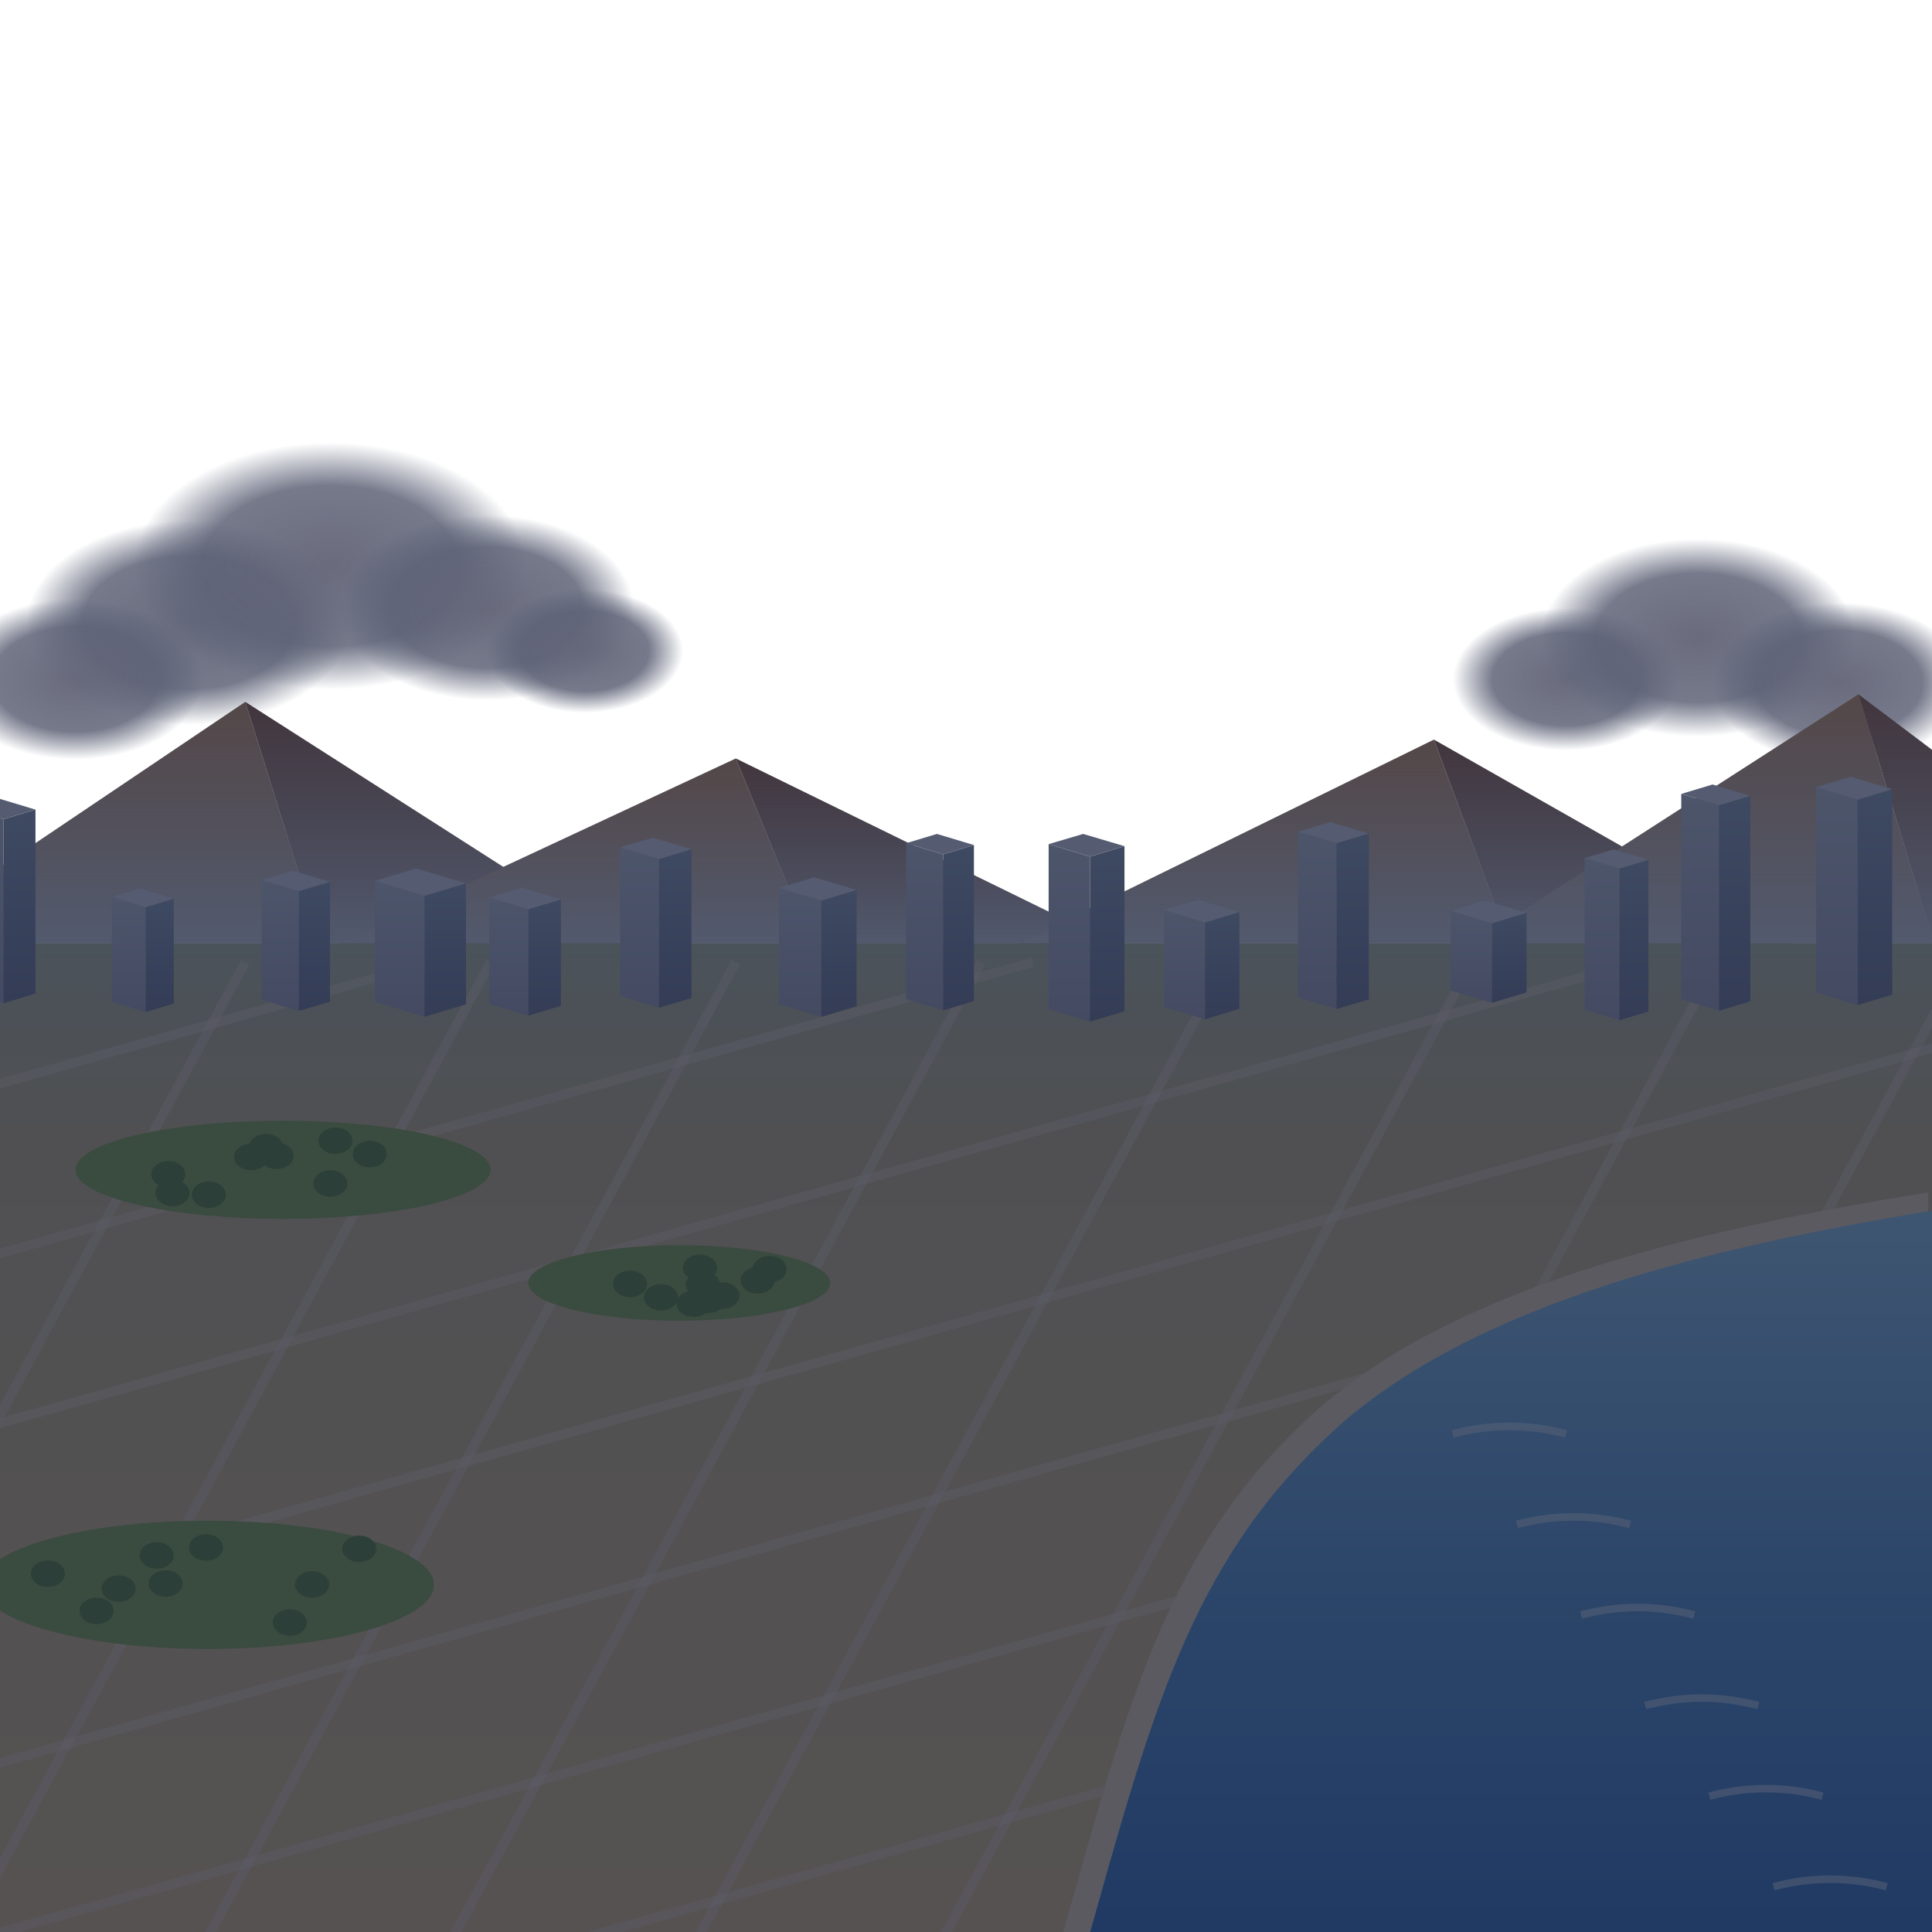
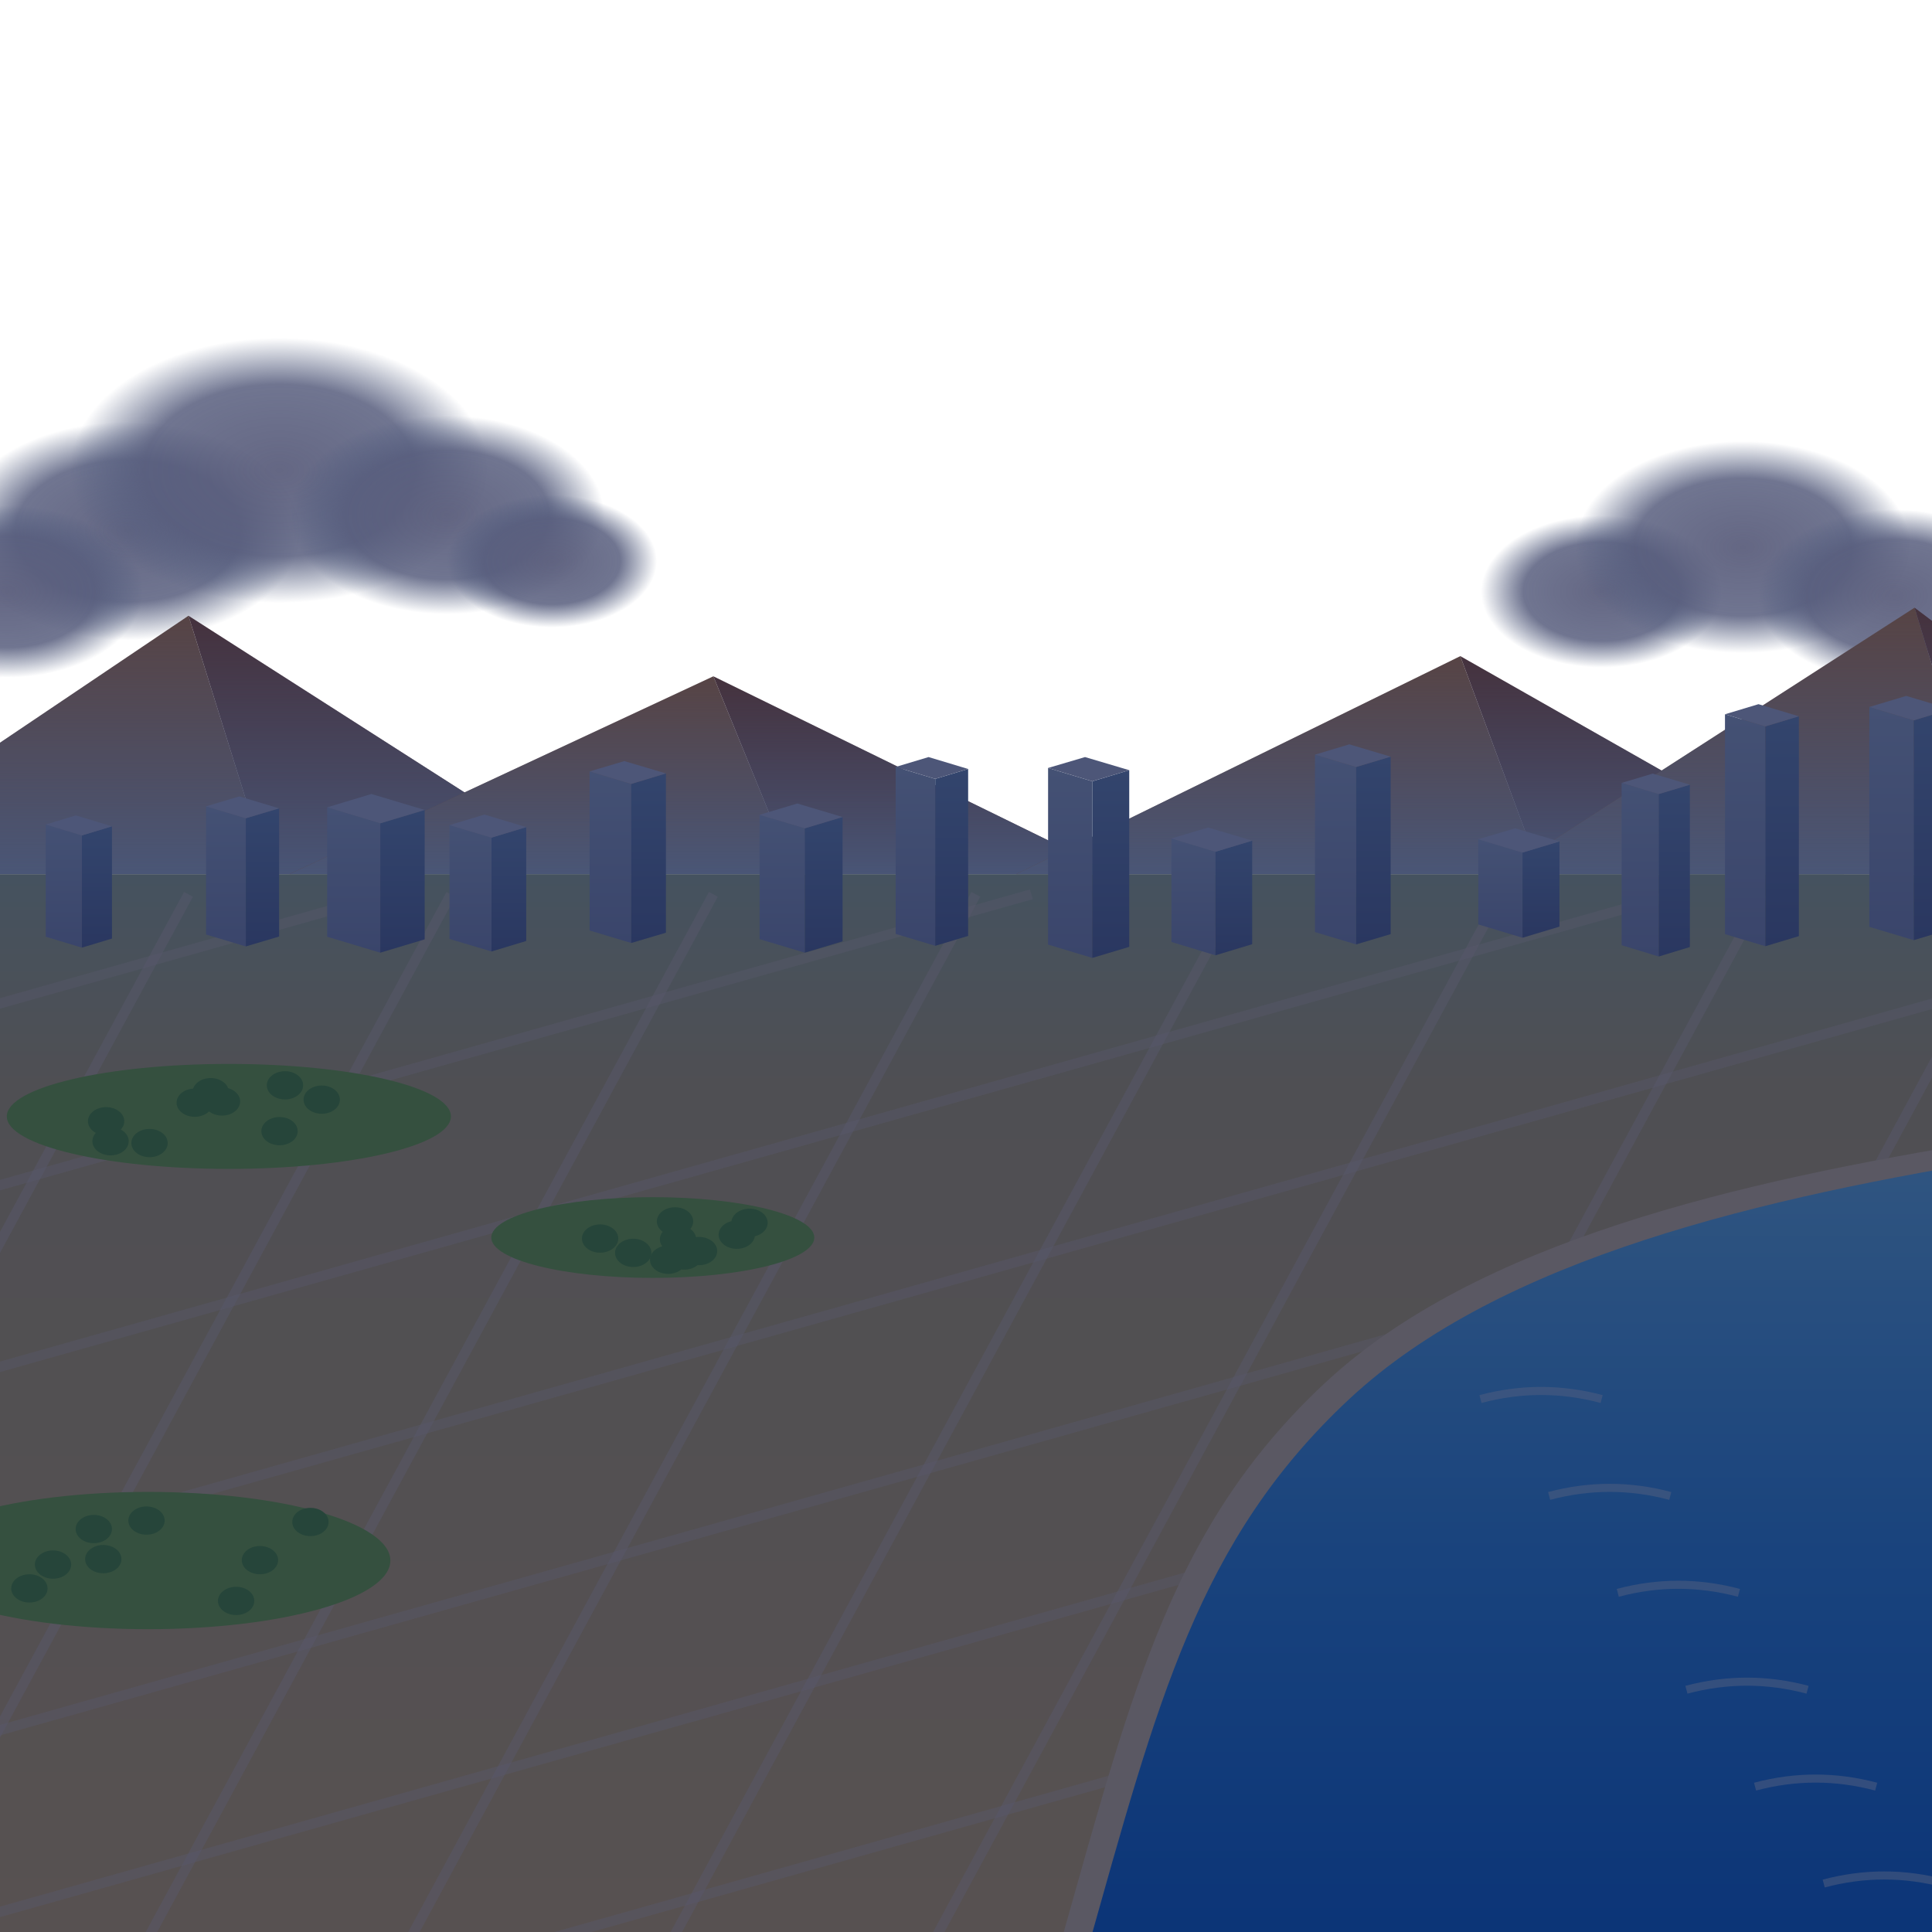
<svg xmlns="http://www.w3.org/2000/svg" width="1024" height="1024" viewBox="0 0 1024 1024">
  <defs>
    <radialGradient id="g1">
-       <stop offset="0" stop-color="#626477" stop-opacity="0.95" />
-       <stop offset="0.65" stop-color="#5e6276" stop-opacity="0.85" />
-       <stop offset="1" stop-color="#565e74" stop-opacity="0" />
+       <stop offset="0" stop-color="#5c5f7d" stop-opacity="0.95" />
+       <stop offset="0.65" stop-color="#575d7d" stop-opacity="0.85" />
+       <stop offset="1" stop-color="#4d5a7d" stop-opacity="0" />
    </radialGradient>
    <linearGradient id="g2" x1="0" y1="0" x2="0" y2="1">
-       <stop offset="0" stop-color="#4f586f" stop-opacity="0.05" />
-       <stop offset="1" stop-color="#525b70" stop-opacity="0.95" />
+       <stop offset="0" stop-color="#455479" stop-opacity="0.05" />
+       <stop offset="1" stop-color="#495779" stop-opacity="0.95" />
    </linearGradient>
    <linearGradient id="g3" x1="0" y1="0" x2="0" y2="1">
-       <stop offset="0" stop-color="#4a525a" stop-opacity="1" />
-       <stop offset="0.2" stop-color="#505052" stop-opacity="1" />
-       <stop offset="1" stop-color="#565252" stop-opacity="1" />
+       <stop offset="0" stop-color="#45525f" stop-opacity="1" />
+       <stop offset="0.2" stop-color="#4f4f53" stop-opacity="1" />
+       <stop offset="1" stop-color="#575151" stop-opacity="1" />
    </linearGradient>
    <linearGradient id="g4" x1="0" y1="0" x2="0" y2="1">
-       <stop offset="0" stop-color="#4d556b" stop-opacity="1" />
-       <stop offset="1" stop-color="#434a62" stop-opacity="1" />
+       <stop offset="0" stop-color="#445174" stop-opacity="1" />
+       <stop offset="1" stop-color="#3a456b" stop-opacity="1" />
    </linearGradient>
    <linearGradient id="g5" x1="0" y1="0" x2="0" y2="1">
-       <stop offset="0" stop-color="#3e4962" stop-opacity="1" />
-       <stop offset="1" stop-color="#343c56" stop-opacity="1" />
+       <stop offset="0" stop-color="#33456d" stop-opacity="1" />
+       <stop offset="1" stop-color="#2a3760" stop-opacity="1" />
    </linearGradient>
    <linearGradient id="g6" x1="0" y1="0" x2="0" y2="1">
-       <stop offset="0" stop-color="#4d556b" stop-opacity="1" />
-       <stop offset="1" stop-color="#434a62" stop-opacity="1" />
+       <stop offset="0" stop-color="#445174" stop-opacity="1" />
+       <stop offset="1" stop-color="#3a456b" stop-opacity="1" />
    </linearGradient>
    <linearGradient id="g7" x1="0" y1="0" x2="0" y2="1">
-       <stop offset="0" stop-color="#3e4962" stop-opacity="1" />
-       <stop offset="1" stop-color="#343c56" stop-opacity="1" />
+       <stop offset="0" stop-color="#33456d" stop-opacity="1" />
+       <stop offset="1" stop-color="#2a3760" stop-opacity="1" />
    </linearGradient>
    <linearGradient id="g8" x1="0" y1="0" x2="0" y2="1">
-       <stop offset="0" stop-color="#4d556b" stop-opacity="1" />
-       <stop offset="1" stop-color="#434a62" stop-opacity="1" />
+       <stop offset="0" stop-color="#445174" stop-opacity="1" />
+       <stop offset="1" stop-color="#3a456b" stop-opacity="1" />
    </linearGradient>
    <linearGradient id="g9" x1="0" y1="0" x2="0" y2="1">
-       <stop offset="0" stop-color="#3e4962" stop-opacity="1" />
-       <stop offset="1" stop-color="#343c56" stop-opacity="1" />
+       <stop offset="0" stop-color="#33456d" stop-opacity="1" />
+       <stop offset="1" stop-color="#2a3760" stop-opacity="1" />
    </linearGradient>
    <linearGradient id="g10" x1="0" y1="0" x2="0" y2="1">
-       <stop offset="0" stop-color="#4d556b" stop-opacity="1" />
-       <stop offset="1" stop-color="#434a62" stop-opacity="1" />
+       <stop offset="0" stop-color="#445174" stop-opacity="1" />
+       <stop offset="1" stop-color="#3a456b" stop-opacity="1" />
    </linearGradient>
    <linearGradient id="g11" x1="0" y1="0" x2="0" y2="1">
-       <stop offset="0" stop-color="#3e4962" stop-opacity="1" />
-       <stop offset="1" stop-color="#343c56" stop-opacity="1" />
+       <stop offset="0" stop-color="#33456d" stop-opacity="1" />
+       <stop offset="1" stop-color="#2a3760" stop-opacity="1" />
    </linearGradient>
    <linearGradient id="g12" x1="0" y1="0" x2="0" y2="1">
-       <stop offset="0" stop-color="#4d556b" stop-opacity="1" />
-       <stop offset="1" stop-color="#434a62" stop-opacity="1" />
+       <stop offset="0" stop-color="#445174" stop-opacity="1" />
+       <stop offset="1" stop-color="#3a456b" stop-opacity="1" />
    </linearGradient>
    <linearGradient id="g13" x1="0" y1="0" x2="0" y2="1">
-       <stop offset="0" stop-color="#3e4962" stop-opacity="1" />
-       <stop offset="1" stop-color="#343c56" stop-opacity="1" />
+       <stop offset="0" stop-color="#33456d" stop-opacity="1" />
+       <stop offset="1" stop-color="#2a3760" stop-opacity="1" />
    </linearGradient>
    <linearGradient id="g14" x1="0" y1="0" x2="0" y2="1">
-       <stop offset="0" stop-color="#4d556b" stop-opacity="1" />
-       <stop offset="1" stop-color="#434a62" stop-opacity="1" />
+       <stop offset="0" stop-color="#445174" stop-opacity="1" />
+       <stop offset="1" stop-color="#3a456b" stop-opacity="1" />
    </linearGradient>
    <linearGradient id="g15" x1="0" y1="0" x2="0" y2="1">
-       <stop offset="0" stop-color="#3e4962" stop-opacity="1" />
-       <stop offset="1" stop-color="#343c56" stop-opacity="1" />
+       <stop offset="0" stop-color="#33456d" stop-opacity="1" />
+       <stop offset="1" stop-color="#2a3760" stop-opacity="1" />
    </linearGradient>
    <linearGradient id="g16" x1="0" y1="0" x2="0" y2="1">
-       <stop offset="0" stop-color="#4d556b" stop-opacity="1" />
-       <stop offset="1" stop-color="#434a62" stop-opacity="1" />
+       <stop offset="0" stop-color="#445174" stop-opacity="1" />
+       <stop offset="1" stop-color="#3a456b" stop-opacity="1" />
    </linearGradient>
    <linearGradient id="g17" x1="0" y1="0" x2="0" y2="1">
-       <stop offset="0" stop-color="#3e4962" stop-opacity="1" />
-       <stop offset="1" stop-color="#343c56" stop-opacity="1" />
+       <stop offset="0" stop-color="#33456d" stop-opacity="1" />
+       <stop offset="1" stop-color="#2a3760" stop-opacity="1" />
    </linearGradient>
    <linearGradient id="g18" x1="0" y1="0" x2="0" y2="1">
-       <stop offset="0" stop-color="#4d556b" stop-opacity="1" />
-       <stop offset="1" stop-color="#434a62" stop-opacity="1" />
+       <stop offset="0" stop-color="#445174" stop-opacity="1" />
+       <stop offset="1" stop-color="#3a456b" stop-opacity="1" />
    </linearGradient>
    <linearGradient id="g19" x1="0" y1="0" x2="0" y2="1">
-       <stop offset="0" stop-color="#3e4962" stop-opacity="1" />
-       <stop offset="1" stop-color="#343c56" stop-opacity="1" />
+       <stop offset="0" stop-color="#33456d" stop-opacity="1" />
+       <stop offset="1" stop-color="#2a3760" stop-opacity="1" />
    </linearGradient>
    <linearGradient id="g20" x1="0" y1="0" x2="0" y2="1">
-       <stop offset="0" stop-color="#4d556b" stop-opacity="1" />
-       <stop offset="1" stop-color="#434a62" stop-opacity="1" />
+       <stop offset="0" stop-color="#445174" stop-opacity="1" />
+       <stop offset="1" stop-color="#3a456b" stop-opacity="1" />
    </linearGradient>
    <linearGradient id="g21" x1="0" y1="0" x2="0" y2="1">
-       <stop offset="0" stop-color="#3e4962" stop-opacity="1" />
-       <stop offset="1" stop-color="#343c56" stop-opacity="1" />
+       <stop offset="0" stop-color="#33456d" stop-opacity="1" />
+       <stop offset="1" stop-color="#2a3760" stop-opacity="1" />
    </linearGradient>
    <linearGradient id="g22" x1="0" y1="0" x2="0" y2="1">
-       <stop offset="0" stop-color="#4d556b" stop-opacity="1" />
-       <stop offset="1" stop-color="#434a62" stop-opacity="1" />
+       <stop offset="0" stop-color="#445174" stop-opacity="1" />
+       <stop offset="1" stop-color="#3a456b" stop-opacity="1" />
    </linearGradient>
    <linearGradient id="g23" x1="0" y1="0" x2="0" y2="1">
-       <stop offset="0" stop-color="#3e4962" stop-opacity="1" />
-       <stop offset="1" stop-color="#343c56" stop-opacity="1" />
+       <stop offset="0" stop-color="#33456d" stop-opacity="1" />
+       <stop offset="1" stop-color="#2a3760" stop-opacity="1" />
    </linearGradient>
    <linearGradient id="g24" x1="0" y1="0" x2="0" y2="1">
-       <stop offset="0" stop-color="#4d556b" stop-opacity="1" />
-       <stop offset="1" stop-color="#434a62" stop-opacity="1" />
+       <stop offset="0" stop-color="#445174" stop-opacity="1" />
+       <stop offset="1" stop-color="#3a456b" stop-opacity="1" />
    </linearGradient>
    <linearGradient id="g25" x1="0" y1="0" x2="0" y2="1">
-       <stop offset="0" stop-color="#3e4962" stop-opacity="1" />
-       <stop offset="1" stop-color="#343c56" stop-opacity="1" />
+       <stop offset="0" stop-color="#33456d" stop-opacity="1" />
+       <stop offset="1" stop-color="#2a3760" stop-opacity="1" />
    </linearGradient>
    <linearGradient id="g26" x1="0" y1="0" x2="0" y2="1">
-       <stop offset="0" stop-color="#4d556b" stop-opacity="1" />
-       <stop offset="1" stop-color="#434a62" stop-opacity="1" />
+       <stop offset="0" stop-color="#445174" stop-opacity="1" />
+       <stop offset="1" stop-color="#3a456b" stop-opacity="1" />
    </linearGradient>
    <linearGradient id="g27" x1="0" y1="0" x2="0" y2="1">
-       <stop offset="0" stop-color="#3e4962" stop-opacity="1" />
-       <stop offset="1" stop-color="#343c56" stop-opacity="1" />
+       <stop offset="0" stop-color="#33456d" stop-opacity="1" />
+       <stop offset="1" stop-color="#2a3760" stop-opacity="1" />
    </linearGradient>
    <linearGradient id="g28" x1="0" y1="0" x2="0" y2="1">
-       <stop offset="0" stop-color="#4d556b" stop-opacity="1" />
-       <stop offset="1" stop-color="#434a62" stop-opacity="1" />
+       <stop offset="0" stop-color="#445174" stop-opacity="1" />
+       <stop offset="1" stop-color="#3a456b" stop-opacity="1" />
    </linearGradient>
    <linearGradient id="g29" x1="0" y1="0" x2="0" y2="1">
-       <stop offset="0" stop-color="#3e4962" stop-opacity="1" />
-       <stop offset="1" stop-color="#343c56" stop-opacity="1" />
+       <stop offset="0" stop-color="#33456d" stop-opacity="1" />
+       <stop offset="1" stop-color="#2a3760" stop-opacity="1" />
    </linearGradient>
    <linearGradient id="g30" x1="0" y1="0" x2="0" y2="1">
-       <stop offset="0" stop-color="#4d556b" stop-opacity="1" />
-       <stop offset="1" stop-color="#434a62" stop-opacity="1" />
+       <stop offset="0" stop-color="#445174" stop-opacity="1" />
+       <stop offset="1" stop-color="#3a456b" stop-opacity="1" />
    </linearGradient>
    <linearGradient id="g31" x1="0" y1="0" x2="0" y2="1">
-       <stop offset="0" stop-color="#3e4962" stop-opacity="1" />
-       <stop offset="1" stop-color="#343c56" stop-opacity="1" />
+       <stop offset="0" stop-color="#33456d" stop-opacity="1" />
+       <stop offset="1" stop-color="#2a3760" stop-opacity="1" />
    </linearGradient>
    <linearGradient id="g32" x1="0" y1="0" x2="0" y2="1">
-       <stop offset="0" stop-color="#4d556b" stop-opacity="1" />
-       <stop offset="1" stop-color="#434a62" stop-opacity="1" />
+       <stop offset="0" stop-color="#445174" stop-opacity="1" />
+       <stop offset="1" stop-color="#3a456b" stop-opacity="1" />
    </linearGradient>
    <linearGradient id="g33" x1="0" y1="0" x2="0" y2="1">
-       <stop offset="0" stop-color="#3e4962" stop-opacity="1" />
-       <stop offset="1" stop-color="#343c56" stop-opacity="1" />
+       <stop offset="0" stop-color="#33456d" stop-opacity="1" />
+       <stop offset="1" stop-color="#2a3760" stop-opacity="1" />
    </linearGradient>
    <linearGradient id="g34" x1="0" y1="0" x2="0" y2="1">
-       <stop offset="0" stop-color="#3f5671" stop-opacity="1" />
-       <stop offset="0.5" stop-color="#2c466a" stop-opacity="1" />
-       <stop offset="1" stop-color="#1f3963" stop-opacity="1" />
+       <stop offset="0" stop-color="#305580" stop-opacity="1" />
+       <stop offset="0.5" stop-color="#19437d" stop-opacity="1" />
+       <stop offset="1" stop-color="#0b3477" stop-opacity="1" />
    </linearGradient>
  </defs>
-   <ellipse cx="100.0" cy="330.0" rx="85.8" ry="54.1" fill="url(#g1)" />
-   <ellipse cx="175.0" cy="300.0" rx="104.0" ry="65.6" fill="url(#g1)" />
-   <ellipse cx="258.0" cy="322.0" rx="78.0" ry="49.2" fill="url(#g1)" />
-   <ellipse cx="40.0" cy="360.0" rx="67.6" ry="42.6" fill="url(#g1)" />
-   <ellipse cx="310.0" cy="345.0" rx="52.0" ry="32.8" fill="url(#g1)" />
-   <ellipse cx="830.0" cy="360.0" rx="59.8" ry="37.7" fill="url(#g1)" />
-   <ellipse cx="900.0" cy="338.0" rx="83.2" ry="52.5" fill="url(#g1)" />
-   <ellipse cx="975.0" cy="362.0" rx="67.6" ry="42.6" fill="url(#g1)" />
-   <polygon points="-60.0,500.0 130.0,372.0 170.0,500.0" fill="#544746" />
-   <polygon points="130.0,372.0 330.0,500.0 170.0,500.0" fill="#41343a" />
-   <polygon points="-60.0,500.0 130.0,372.0 330.0,500.0" fill="url(#g2)" />
-   <polygon points="180.0,500.0 390.0,402.0 430.0,500.0" fill="#544746" />
-   <polygon points="390.0,402.0 590.0,500.0 430.0,500.0" fill="#41343a" />
-   <polygon points="180.0,500.0 390.0,402.0 590.0,500.0" fill="url(#g2)" />
-   <polygon points="540.0,500.0 760.0,392.0 800.0,500.0" fill="#544746" />
-   <polygon points="760.0,392.0 950.0,500.0 800.0,500.0" fill="#41343a" />
-   <polygon points="540.0,500.0 760.0,392.0 950.0,500.0" fill="url(#g2)" />
-   <polygon points="780.0,500.0 985.0,368.0 1025.0,500.0" fill="#544746" />
-   <polygon points="985.0,368.0 1160.0,500.0 1025.0,500.0" fill="#41343a" />
-   <polygon points="780.0,500.0 985.0,368.0 1160.0,500.0" fill="url(#g2)" />
-   <polygon points="0.0,500.0 1024.0,500.0 1024.0,1024.0 0.0,1024.0" fill="url(#g3)" />
-   <path d="M-520,510 L-820,1064" fill="none" stroke="#5c5c68" stroke-width="5" opacity="0.45" />
-   <path d="M-390,510 L-690,1064" fill="none" stroke="#5c5c68" stroke-width="5" opacity="0.45" />
-   <path d="M-260,510 L-560,1064" fill="none" stroke="#5c5c68" stroke-width="5" opacity="0.45" />
-   <path d="M-130,510 L-430,1064" fill="none" stroke="#5c5c68" stroke-width="5" opacity="0.45" />
-   <path d="M0,510 L-300,1064" fill="none" stroke="#5c5c68" stroke-width="5" opacity="0.45" />
-   <path d="M130,510 L-170,1064" fill="none" stroke="#5c5c68" stroke-width="5" opacity="0.45" />
-   <path d="M260,510 L-40,1064" fill="none" stroke="#5c5c68" stroke-width="5" opacity="0.45" />
-   <path d="M390,510 L90,1064" fill="none" stroke="#5c5c68" stroke-width="5" opacity="0.45" />
-   <path d="M520,510 L220,1064" fill="none" stroke="#5c5c68" stroke-width="5" opacity="0.45" />
-   <path d="M650,510 L350,1064" fill="none" stroke="#5c5c68" stroke-width="5" opacity="0.45" />
-   <path d="M780,510 L480,1064" fill="none" stroke="#5c5c68" stroke-width="5" opacity="0.45" />
-   <path d="M910,510 L610,1064" fill="none" stroke="#5c5c68" stroke-width="5" opacity="0.45" />
-   <path d="M1040,510 L740,1064" fill="none" stroke="#5c5c68" stroke-width="5" opacity="0.45" />
-   <path d="M1170,510 L870,1064" fill="none" stroke="#5c5c68" stroke-width="5" opacity="0.45" />
-   <path d="M-20,580 L228.3,510.0" fill="none" stroke="#5c5c68" stroke-width="5" opacity="0.4" />
-   <path d="M-20,670 L547.5,510.0" fill="none" stroke="#5c5c68" stroke-width="5" opacity="0.4" />
-   <path d="M-20,760 L866.7,510.0" fill="none" stroke="#5c5c68" stroke-width="5" opacity="0.4" />
-   <path d="M-20,850 L1044.0,550.0" fill="none" stroke="#5c5c68" stroke-width="5" opacity="0.4" />
-   <path d="M-20,940 L1044.0,640.0" fill="none" stroke="#5c5c68" stroke-width="5" opacity="0.4" />
-   <path d="M-20,1030 L1044.0,730.0" fill="none" stroke="#5c5c68" stroke-width="5" opacity="0.4" />
-   <path d="M-20,1120 L1044.0,820.0" fill="none" stroke="#5c5c68" stroke-width="5" opacity="0.4" />
-   <path d="M-20,1210 L1044.0,910.0" fill="none" stroke="#5c5c68" stroke-width="5" opacity="0.4" />
-   <path d="M-20,1300 L1044.0,1000.0" fill="none" stroke="#5c5c68" stroke-width="5" opacity="0.4" />
-   <ellipse cx="150.0" cy="620.0" rx="110.0" ry="26.0" fill="#3a4b40" />
-   <ellipse cx="146.6" cy="612.6" rx="9.0" ry="7.0" fill="#2c3f38" />
-   <ellipse cx="141.0" cy="608.0" rx="9.0" ry="7.0" fill="#2c3f38" />
-   <ellipse cx="91.4" cy="632.3" rx="9.0" ry="7.0" fill="#2c3f38" />
-   <ellipse cx="89.2" cy="622.4" rx="9.0" ry="7.0" fill="#2c3f38" />
-   <ellipse cx="133.1" cy="613.2" rx="9.0" ry="7.0" fill="#2c3f38" />
-   <ellipse cx="110.7" cy="633.2" rx="9.0" ry="7.0" fill="#2c3f38" />
-   <ellipse cx="177.8" cy="604.6" rx="9.0" ry="7.0" fill="#2c3f38" />
-   <ellipse cx="196.0" cy="611.7" rx="9.0" ry="7.0" fill="#2c3f38" />
-   <ellipse cx="175.1" cy="627.3" rx="9.0" ry="7.0" fill="#2c3f38" />
-   <ellipse cx="110.0" cy="840.0" rx="120.0" ry="34.0" fill="#3a4b40" />
-   <ellipse cx="190.4" cy="820.9" rx="9.0" ry="7.0" fill="#2c3f38" />
-   <ellipse cx="51.2" cy="853.8" rx="9.0" ry="7.0" fill="#2c3f38" />
-   <ellipse cx="62.9" cy="842.0" rx="9.0" ry="7.0" fill="#2c3f38" />
-   <ellipse cx="87.8" cy="839.3" rx="9.0" ry="7.0" fill="#2c3f38" />
-   <ellipse cx="109.2" cy="820.2" rx="9.0" ry="7.0" fill="#2c3f38" />
-   <ellipse cx="153.6" cy="860.0" rx="9.0" ry="7.0" fill="#2c3f38" />
-   <ellipse cx="83.1" cy="824.4" rx="9.0" ry="7.0" fill="#2c3f38" />
-   <ellipse cx="25.4" cy="834.1" rx="9.0" ry="7.0" fill="#2c3f38" />
-   <ellipse cx="165.4" cy="839.8" rx="9.0" ry="7.0" fill="#2c3f38" />
-   <ellipse cx="360.0" cy="680.0" rx="80.0" ry="20.0" fill="#3a4b40" />
-   <ellipse cx="333.9" cy="680.5" rx="9.0" ry="7.0" fill="#2c3f38" />
-   <ellipse cx="382.9" cy="686.7" rx="9.0" ry="7.0" fill="#2c3f38" />
-   <ellipse cx="407.9" cy="672.7" rx="9.0" ry="7.0" fill="#2c3f38" />
-   <ellipse cx="367.6" cy="691.0" rx="9.0" ry="7.0" fill="#2c3f38" />
-   <ellipse cx="372.5" cy="680.9" rx="9.0" ry="7.0" fill="#2c3f38" />
-   <ellipse cx="350.3" cy="687.6" rx="9.0" ry="7.0" fill="#2c3f38" />
-   <ellipse cx="401.6" cy="678.6" rx="9.0" ry="7.0" fill="#2c3f38" />
-   <ellipse cx="371.0" cy="672.0" rx="9.0" ry="7.0" fill="#2c3f38" />
-   <ellipse cx="375.6" cy="688.9" rx="9.0" ry="7.0" fill="#2c3f38" />
-   <polygon points="-18.5,525.5 1.9,531.7 1.9,434.2 -18.5,428.1" fill="url(#g4)" />
-   <polygon points="1.9,531.7 18.8,526.6 18.8,429.1 1.9,434.2" fill="url(#g5)" />
-   <polygon points="1.9,434.2 18.8,429.1 -1.5,423.0 -18.5,428.1" fill="#555b70" />
-   <polygon points="59.3,531.0 77.2,536.4 77.2,480.8 59.3,475.4" fill="url(#g6)" />
-   <polygon points="77.2,536.4 92.1,531.9 92.1,476.3 77.2,480.8" fill="url(#g7)" />
-   <polygon points="77.2,480.8 92.1,476.3 74.2,470.9 59.3,475.4" fill="#555b70" />
-   <polygon points="138.7,529.9 158.4,535.8 158.4,472.3 138.7,466.4" fill="url(#g8)" />
-   <polygon points="158.4,535.8 174.9,530.9 174.9,467.4 158.4,472.3" fill="url(#g9)" />
-   <polygon points="158.4,472.3 174.9,467.4 155.2,461.5 138.7,466.4" fill="#555b70" />
-   <polygon points="198.7,531.0 225.0,538.9 225.0,474.8 198.7,466.9" fill="url(#g10)" />
-   <polygon points="225.0,538.9 247.0,532.3 247.0,468.2 225.0,474.8" fill="url(#g11)" />
-   <polygon points="225.0,474.8 247.0,468.2 220.6,460.3 198.7,466.9" fill="#555b70" />
-   <polygon points="259.3,532.1 280.1,538.3 280.1,481.9 259.3,475.7" fill="url(#g12)" />
-   <polygon points="280.1,538.3 297.3,533.1 297.3,476.7 280.1,481.9" fill="url(#g13)" />
-   <polygon points="280.1,481.9 297.3,476.7 276.6,470.5 259.3,475.7" fill="#555b70" />
-   <polygon points="328.7,527.9 349.3,534.1 349.3,455.3 328.7,449.1" fill="url(#g14)" />
-   <polygon points="349.3,534.1 366.5,529.0 366.5,450.1 349.3,455.3" fill="url(#g15)" />
-   <polygon points="349.3,455.3 366.5,450.1 345.9,444.0 328.7,449.1" fill="#555b70" />
-   <polygon points="412.9,532.2 435.3,538.9 435.3,477.3 412.9,470.6" fill="url(#g16)" />
-   <polygon points="435.3,538.9 454.0,533.3 454.0,471.7 435.3,477.3" fill="url(#g17)" />
-   <polygon points="435.3,477.3 454.0,471.7 431.6,465.0 412.9,470.6" fill="#555b70" />
-   <polygon points="480.3,529.6 499.9,535.5 499.9,452.8 480.3,446.9" fill="url(#g18)" />
-   <polygon points="499.9,535.5 516.2,530.6 516.2,447.9 499.9,452.8" fill="url(#g19)" />
-   <polygon points="499.9,452.8 516.2,447.9 496.6,442.0 480.3,446.9" fill="#555b70" />
-   <polygon points="555.8,534.9 577.7,541.5 577.7,454.0 555.8,447.4" fill="url(#g20)" />
-   <polygon points="577.7,541.5 596.0,536.0 596.0,448.5 577.7,454.0" fill="url(#g21)" />
-   <polygon points="577.7,454.0 596.0,448.5 574.1,442.0 555.8,447.4" fill="#555b70" />
-   <polygon points="616.9,533.6 638.7,540.2 638.7,488.9 616.9,482.3" fill="url(#g22)" />
-   <polygon points="638.7,540.2 656.9,534.7 656.9,483.4 638.7,488.9" fill="url(#g23)" />
-   <polygon points="638.7,488.9 656.9,483.4 635.1,476.9 616.9,482.3" fill="#555b70" />
-   <polygon points="688.0,528.7 708.4,534.8 708.4,446.9 688.0,440.8" fill="url(#g24)" />
-   <polygon points="708.4,534.8 725.5,529.7 725.5,441.8 708.4,446.9" fill="url(#g25)" />
-   <polygon points="708.4,446.9 725.5,441.8 705.0,435.7 688.0,440.8" fill="#555b70" />
-   <polygon points="768.9,524.9 790.8,531.5 790.8,489.3 768.9,482.7" fill="url(#g26)" />
-   <polygon points="790.8,531.5 809.1,526.0 809.1,483.8 790.8,489.3" fill="url(#g27)" />
-   <polygon points="790.8,489.3 809.1,483.8 787.2,477.3 768.9,482.7" fill="#555b70" />
-   <polygon points="839.9,535.2 858.3,540.8 858.3,460.3 839.9,454.8" fill="url(#g28)" />
-   <polygon points="858.3,540.8 873.7,536.1 873.7,455.7 858.3,460.3" fill="url(#g29)" />
-   <polygon points="858.3,460.3 873.7,455.7 855.3,450.2 839.9,454.8" fill="#555b70" />
-   <polygon points="891.1,529.7 911.1,535.7 911.1,426.8 891.1,420.8" fill="url(#g30)" />
-   <polygon points="911.1,535.7 927.7,530.7 927.7,421.8 911.1,426.8" fill="url(#g31)" />
-   <polygon points="911.1,426.8 927.7,421.8 907.7,415.8 891.1,420.8" fill="#555b70" />
-   <polygon points="962.6,526.1 984.6,532.7 984.6,423.8 962.6,417.2" fill="url(#g32)" />
-   <polygon points="984.6,532.7 1002.9,527.2 1002.9,418.3 984.6,423.8" fill="url(#g33)" />
-   <polygon points="984.6,423.8 1002.9,418.3 980.9,411.7 962.6,417.2" fill="#555b70" />
-   <path d="M1034,640 C910,660 780,690 705,760 C630,830 610,910 575,1034 L1034,1034 Z" fill="#5b5a61" transform="translate(-12,-8)" />
-   <path d="M1034,640 C910,660 780,690 705,760 C630,830 610,910 575,1034 L1034,1034 Z" fill="url(#g34)" />
-   <path d="M770,760 q30,-8 60,0" fill="none" stroke="#586176" stroke-width="4" opacity="0.55" />
-   <path d="M804,808 q30,-8 60,0" fill="none" stroke="#586176" stroke-width="4" opacity="0.55" />
-   <path d="M838,856 q30,-8 60,0" fill="none" stroke="#586176" stroke-width="4" opacity="0.55" />
-   <path d="M872,904 q30,-8 60,0" fill="none" stroke="#586176" stroke-width="4" opacity="0.55" />
-   <path d="M906,952 q30,-8 60,0" fill="none" stroke="#586176" stroke-width="4" opacity="0.55" />
-   <path d="M940,1000 q30,-8 60,0" fill="none" stroke="#586176" stroke-width="4" opacity="0.55" />
+   <g transform="translate(560,1024) scale(1.07) translate(-560,-1024)">
+     <ellipse cx="100.0" cy="330.0" rx="85.8" ry="54.1" fill="url(#g1)" />
+     <ellipse cx="175.0" cy="300.0" rx="104.0" ry="65.6" fill="url(#g1)" />
+     <ellipse cx="258.0" cy="322.0" rx="78.0" ry="49.2" fill="url(#g1)" />
+     <ellipse cx="40.0" cy="360.0" rx="67.6" ry="42.6" fill="url(#g1)" />
+     <ellipse cx="310.0" cy="345.0" rx="52.0" ry="32.8" fill="url(#g1)" />
+     <ellipse cx="830.0" cy="360.0" rx="59.8" ry="37.7" fill="url(#g1)" />
+     <ellipse cx="900.0" cy="338.0" rx="83.2" ry="52.5" fill="url(#g1)" />
+     <ellipse cx="975.0" cy="362.0" rx="67.6" ry="42.6" fill="url(#g1)" />
+     <polygon points="-60.0,500.0 130.0,372.0 170.0,500.0" fill="#584342" />
+     <polygon points="130.0,372.0 330.0,500.0 170.0,500.0" fill="#45303a" />
+     <polygon points="-60.0,500.0 130.0,372.0 330.0,500.0" fill="url(#g2)" />
+     <polygon points="180.0,500.0 390.0,402.0 430.0,500.0" fill="#584342" />
+     <polygon points="390.0,402.0 590.0,500.0 430.0,500.0" fill="#45303a" />
+     <polygon points="180.0,500.0 390.0,402.0 590.0,500.0" fill="url(#g2)" />
+     <polygon points="540.0,500.0 760.0,392.0 800.0,500.0" fill="#584342" />
+     <polygon points="760.0,392.0 950.0,500.0 800.0,500.0" fill="#45303a" />
+     <polygon points="540.0,500.0 760.0,392.0 950.0,500.0" fill="url(#g2)" />
+     <polygon points="780.0,500.0 985.0,368.0 1025.0,500.0" fill="#584342" />
+     <polygon points="985.0,368.0 1160.0,500.0 1025.0,500.0" fill="#45303a" />
+     <polygon points="780.0,500.0 985.0,368.0 1160.0,500.0" fill="url(#g2)" />
+     <polygon points="0.0,500.0 1024.0,500.0 1024.0,1024.0 0.0,1024.0" fill="url(#g3)" />
+     <path d="M-520,510 L-820,1064" fill="none" stroke="#58586c" stroke-width="5" opacity="0.45" />
+     <path d="M-390,510 L-690,1064" fill="none" stroke="#58586c" stroke-width="5" opacity="0.45" />
+     <path d="M-260,510 L-560,1064" fill="none" stroke="#58586c" stroke-width="5" opacity="0.45" />
+     <path d="M-130,510 L-430,1064" fill="none" stroke="#58586c" stroke-width="5" opacity="0.45" />
+     <path d="M0,510 L-300,1064" fill="none" stroke="#58586c" stroke-width="5" opacity="0.45" />
+     <path d="M130,510 L-170,1064" fill="none" stroke="#58586c" stroke-width="5" opacity="0.45" />
+     <path d="M260,510 L-40,1064" fill="none" stroke="#58586c" stroke-width="5" opacity="0.45" />
+     <path d="M390,510 L90,1064" fill="none" stroke="#58586c" stroke-width="5" opacity="0.45" />
+     <path d="M520,510 L220,1064" fill="none" stroke="#58586c" stroke-width="5" opacity="0.45" />
+     <path d="M650,510 L350,1064" fill="none" stroke="#58586c" stroke-width="5" opacity="0.45" />
+     <path d="M780,510 L480,1064" fill="none" stroke="#58586c" stroke-width="5" opacity="0.45" />
+     <path d="M910,510 L610,1064" fill="none" stroke="#58586c" stroke-width="5" opacity="0.45" />
+     <path d="M1040,510 L740,1064" fill="none" stroke="#58586c" stroke-width="5" opacity="0.45" />
+     <path d="M1170,510 L870,1064" fill="none" stroke="#58586c" stroke-width="5" opacity="0.45" />
+     <path d="M-20,580 L228.3,510.0" fill="none" stroke="#58586c" stroke-width="5" opacity="0.4" />
+     <path d="M-20,670 L547.5,510.0" fill="none" stroke="#58586c" stroke-width="5" opacity="0.4" />
+     <path d="M-20,760 L866.7,510.0" fill="none" stroke="#58586c" stroke-width="5" opacity="0.4" />
+     <path d="M-20,850 L1044.0,550.0" fill="none" stroke="#58586c" stroke-width="5" opacity="0.4" />
+     <path d="M-20,940 L1044.0,640.0" fill="none" stroke="#58586c" stroke-width="5" opacity="0.4" />
+     <path d="M-20,1030 L1044.0,730.0" fill="none" stroke="#58586c" stroke-width="5" opacity="0.4" />
+     <path d="M-20,1120 L1044.0,820.0" fill="none" stroke="#58586c" stroke-width="5" opacity="0.4" />
+     <path d="M-20,1210 L1044.0,910.0" fill="none" stroke="#58586c" stroke-width="5" opacity="0.4" />
+     <path d="M-20,1300 L1044.0,1000.0" fill="none" stroke="#58586c" stroke-width="5" opacity="0.4" />
+     <ellipse cx="150.0" cy="620.0" rx="110.0" ry="26.0" fill="#35503f" />
+     <ellipse cx="146.6" cy="612.6" rx="9.0" ry="7.0" fill="#26453a" />
+     <ellipse cx="141.0" cy="608.0" rx="9.0" ry="7.0" fill="#26453a" />
+     <ellipse cx="91.4" cy="632.3" rx="9.0" ry="7.0" fill="#26453a" />
+     <ellipse cx="89.2" cy="622.4" rx="9.0" ry="7.0" fill="#26453a" />
+     <ellipse cx="133.1" cy="613.2" rx="9.0" ry="7.0" fill="#26453a" />
+     <ellipse cx="110.7" cy="633.2" rx="9.0" ry="7.0" fill="#26453a" />
+     <ellipse cx="177.8" cy="604.6" rx="9.0" ry="7.0" fill="#26453a" />
+     <ellipse cx="196.0" cy="611.7" rx="9.0" ry="7.0" fill="#26453a" />
+     <ellipse cx="175.1" cy="627.3" rx="9.0" ry="7.0" fill="#26453a" />
+     <ellipse cx="110.0" cy="840.0" rx="120.0" ry="34.0" fill="#35503f" />
+     <ellipse cx="190.4" cy="820.9" rx="9.0" ry="7.0" fill="#26453a" />
+     <ellipse cx="51.2" cy="853.8" rx="9.0" ry="7.0" fill="#26453a" />
+     <ellipse cx="62.9" cy="842.0" rx="9.0" ry="7.0" fill="#26453a" />
+     <ellipse cx="87.8" cy="839.3" rx="9.0" ry="7.0" fill="#26453a" />
+     <ellipse cx="109.2" cy="820.2" rx="9.0" ry="7.0" fill="#26453a" />
+     <ellipse cx="153.6" cy="860.0" rx="9.0" ry="7.0" fill="#26453a" />
+     <ellipse cx="83.1" cy="824.4" rx="9.0" ry="7.0" fill="#26453a" />
+     <ellipse cx="25.4" cy="834.1" rx="9.0" ry="7.0" fill="#26453a" />
+     <ellipse cx="165.4" cy="839.8" rx="9.0" ry="7.0" fill="#26453a" />
+     <ellipse cx="360.0" cy="680.0" rx="80.0" ry="20.0" fill="#35503f" />
+     <ellipse cx="333.9" cy="680.5" rx="9.0" ry="7.0" fill="#26453a" />
+     <ellipse cx="382.9" cy="686.7" rx="9.0" ry="7.0" fill="#26453a" />
+     <ellipse cx="407.9" cy="672.7" rx="9.0" ry="7.0" fill="#26453a" />
+     <ellipse cx="367.6" cy="691.0" rx="9.0" ry="7.0" fill="#26453a" />
+     <ellipse cx="372.5" cy="680.9" rx="9.0" ry="7.0" fill="#26453a" />
+     <ellipse cx="350.3" cy="687.6" rx="9.0" ry="7.0" fill="#26453a" />
+     <ellipse cx="401.6" cy="678.6" rx="9.0" ry="7.0" fill="#26453a" />
+     <ellipse cx="371.0" cy="672.0" rx="9.0" ry="7.0" fill="#26453a" />
+     <ellipse cx="375.6" cy="688.9" rx="9.0" ry="7.0" fill="#26453a" />
+     <polygon points="-18.5,525.5 1.9,531.7 1.9,434.2 -18.5,428.1" fill="url(#g4)" />
+     <polygon points="1.9,531.7 18.8,526.6 18.8,429.1 1.9,434.2" fill="url(#g5)" />
+     <polygon points="1.9,434.2 18.8,429.1 -1.5,423.0 -18.5,428.1" fill="#4d5678" />
+     <polygon points="59.3,531.0 77.2,536.4 77.2,480.8 59.3,475.4" fill="url(#g6)" />
+     <polygon points="77.2,536.4 92.1,531.9 92.1,476.3 77.2,480.8" fill="url(#g7)" />
+     <polygon points="77.2,480.8 92.1,476.3 74.2,470.9 59.3,475.4" fill="#4d5678" />
+     <polygon points="138.7,529.9 158.4,535.8 158.4,472.3 138.7,466.4" fill="url(#g8)" />
+     <polygon points="158.4,535.8 174.9,530.9 174.9,467.4 158.4,472.3" fill="url(#g9)" />
+     <polygon points="158.4,472.3 174.9,467.4 155.2,461.5 138.7,466.4" fill="#4d5678" />
+     <polygon points="198.7,531.0 225.0,538.9 225.0,474.8 198.7,466.9" fill="url(#g10)" />
+     <polygon points="225.0,538.9 247.0,532.3 247.0,468.2 225.0,474.8" fill="url(#g11)" />
+     <polygon points="225.0,474.8 247.0,468.2 220.6,460.3 198.7,466.9" fill="#4d5678" />
+     <polygon points="259.3,532.1 280.1,538.3 280.1,481.9 259.3,475.7" fill="url(#g12)" />
+     <polygon points="280.1,538.3 297.3,533.1 297.3,476.7 280.1,481.9" fill="url(#g13)" />
+     <polygon points="280.1,481.9 297.3,476.7 276.6,470.5 259.3,475.7" fill="#4d5678" />
+     <polygon points="328.7,527.9 349.3,534.1 349.3,455.3 328.7,449.1" fill="url(#g14)" />
+     <polygon points="349.3,534.1 366.5,529.0 366.5,450.1 349.3,455.3" fill="url(#g15)" />
+     <polygon points="349.3,455.3 366.5,450.1 345.9,444.0 328.7,449.1" fill="#4d5678" />
+     <polygon points="412.9,532.2 435.3,538.9 435.3,477.3 412.9,470.6" fill="url(#g16)" />
+     <polygon points="435.3,538.9 454.0,533.3 454.0,471.7 435.3,477.3" fill="url(#g17)" />
+     <polygon points="435.3,477.3 454.0,471.7 431.6,465.0 412.9,470.6" fill="#4d5678" />
+     <polygon points="480.3,529.6 499.9,535.5 499.9,452.8 480.3,446.9" fill="url(#g18)" />
+     <polygon points="499.9,535.5 516.2,530.6 516.2,447.9 499.9,452.8" fill="url(#g19)" />
+     <polygon points="499.9,452.8 516.2,447.9 496.6,442.0 480.3,446.9" fill="#4d5678" />
+     <polygon points="555.8,534.9 577.7,541.5 577.7,454.0 555.8,447.4" fill="url(#g20)" />
+     <polygon points="577.7,541.5 596.0,536.0 596.0,448.5 577.7,454.0" fill="url(#g21)" />
+     <polygon points="577.7,454.0 596.0,448.5 574.1,442.0 555.8,447.4" fill="#4d5678" />
+     <polygon points="616.9,533.6 638.7,540.2 638.7,488.9 616.9,482.3" fill="url(#g22)" />
+     <polygon points="638.7,540.2 656.9,534.7 656.9,483.4 638.7,488.9" fill="url(#g23)" />
+     <polygon points="638.7,488.9 656.9,483.4 635.1,476.9 616.9,482.3" fill="#4d5678" />
+     <polygon points="688.0,528.7 708.4,534.8 708.4,446.9 688.0,440.8" fill="url(#g24)" />
+     <polygon points="708.4,534.8 725.5,529.7 725.5,441.8 708.4,446.9" fill="url(#g25)" />
+     <polygon points="708.4,446.9 725.5,441.8 705.0,435.7 688.0,440.8" fill="#4d5678" />
+     <polygon points="768.9,524.9 790.8,531.5 790.8,489.3 768.9,482.7" fill="url(#g26)" />
+     <polygon points="790.8,531.5 809.1,526.0 809.1,483.8 790.8,489.3" fill="url(#g27)" />
+     <polygon points="790.8,489.3 809.1,483.8 787.2,477.3 768.9,482.7" fill="#4d5678" />
+     <polygon points="839.9,535.2 858.3,540.8 858.3,460.3 839.9,454.8" fill="url(#g28)" />
+     <polygon points="858.3,540.8 873.7,536.1 873.7,455.7 858.3,460.3" fill="url(#g29)" />
+     <polygon points="858.3,460.3 873.7,455.7 855.3,450.2 839.9,454.8" fill="#4d5678" />
+     <polygon points="891.1,529.7 911.1,535.7 911.1,426.8 891.1,420.8" fill="url(#g30)" />
+     <polygon points="911.1,535.7 927.7,530.7 927.7,421.8 911.1,426.8" fill="url(#g31)" />
+     <polygon points="911.1,426.8 927.7,421.8 907.7,415.8 891.1,420.8" fill="#4d5678" />
+     <polygon points="962.6,526.1 984.6,532.7 984.6,423.8 962.6,417.2" fill="url(#g32)" />
+     <polygon points="984.6,532.7 1002.9,527.2 1002.9,418.3 984.6,423.8" fill="url(#g33)" />
+     <polygon points="984.6,423.8 1002.9,418.3 980.9,411.7 962.6,417.2" fill="#4d5678" />
+     <path d="M1034,640 C910,660 780,690 705,760 C630,830 610,910 575,1034 L1034,1034 Z" fill="#5a5863" transform="translate(-12,-8)" />
+     <path d="M1034,640 C910,660 780,690 705,760 C630,830 610,910 575,1034 L1034,1034 Z" fill="url(#g34)" />
+     <path d="M770,760 q30,-8 60,0" fill="none" stroke="#4f5d7f" stroke-width="4" opacity="0.55" />
+     <path d="M804,808 q30,-8 60,0" fill="none" stroke="#4f5d7f" stroke-width="4" opacity="0.55" />
+     <path d="M838,856 q30,-8 60,0" fill="none" stroke="#4f5d7f" stroke-width="4" opacity="0.55" />
+     <path d="M872,904 q30,-8 60,0" fill="none" stroke="#4f5d7f" stroke-width="4" opacity="0.55" />
+     <path d="M906,952 q30,-8 60,0" fill="none" stroke="#4f5d7f" stroke-width="4" opacity="0.55" />
+     <path d="M940,1000 q30,-8 60,0" fill="none" stroke="#4f5d7f" stroke-width="4" opacity="0.55" />
+   </g>
</svg>
